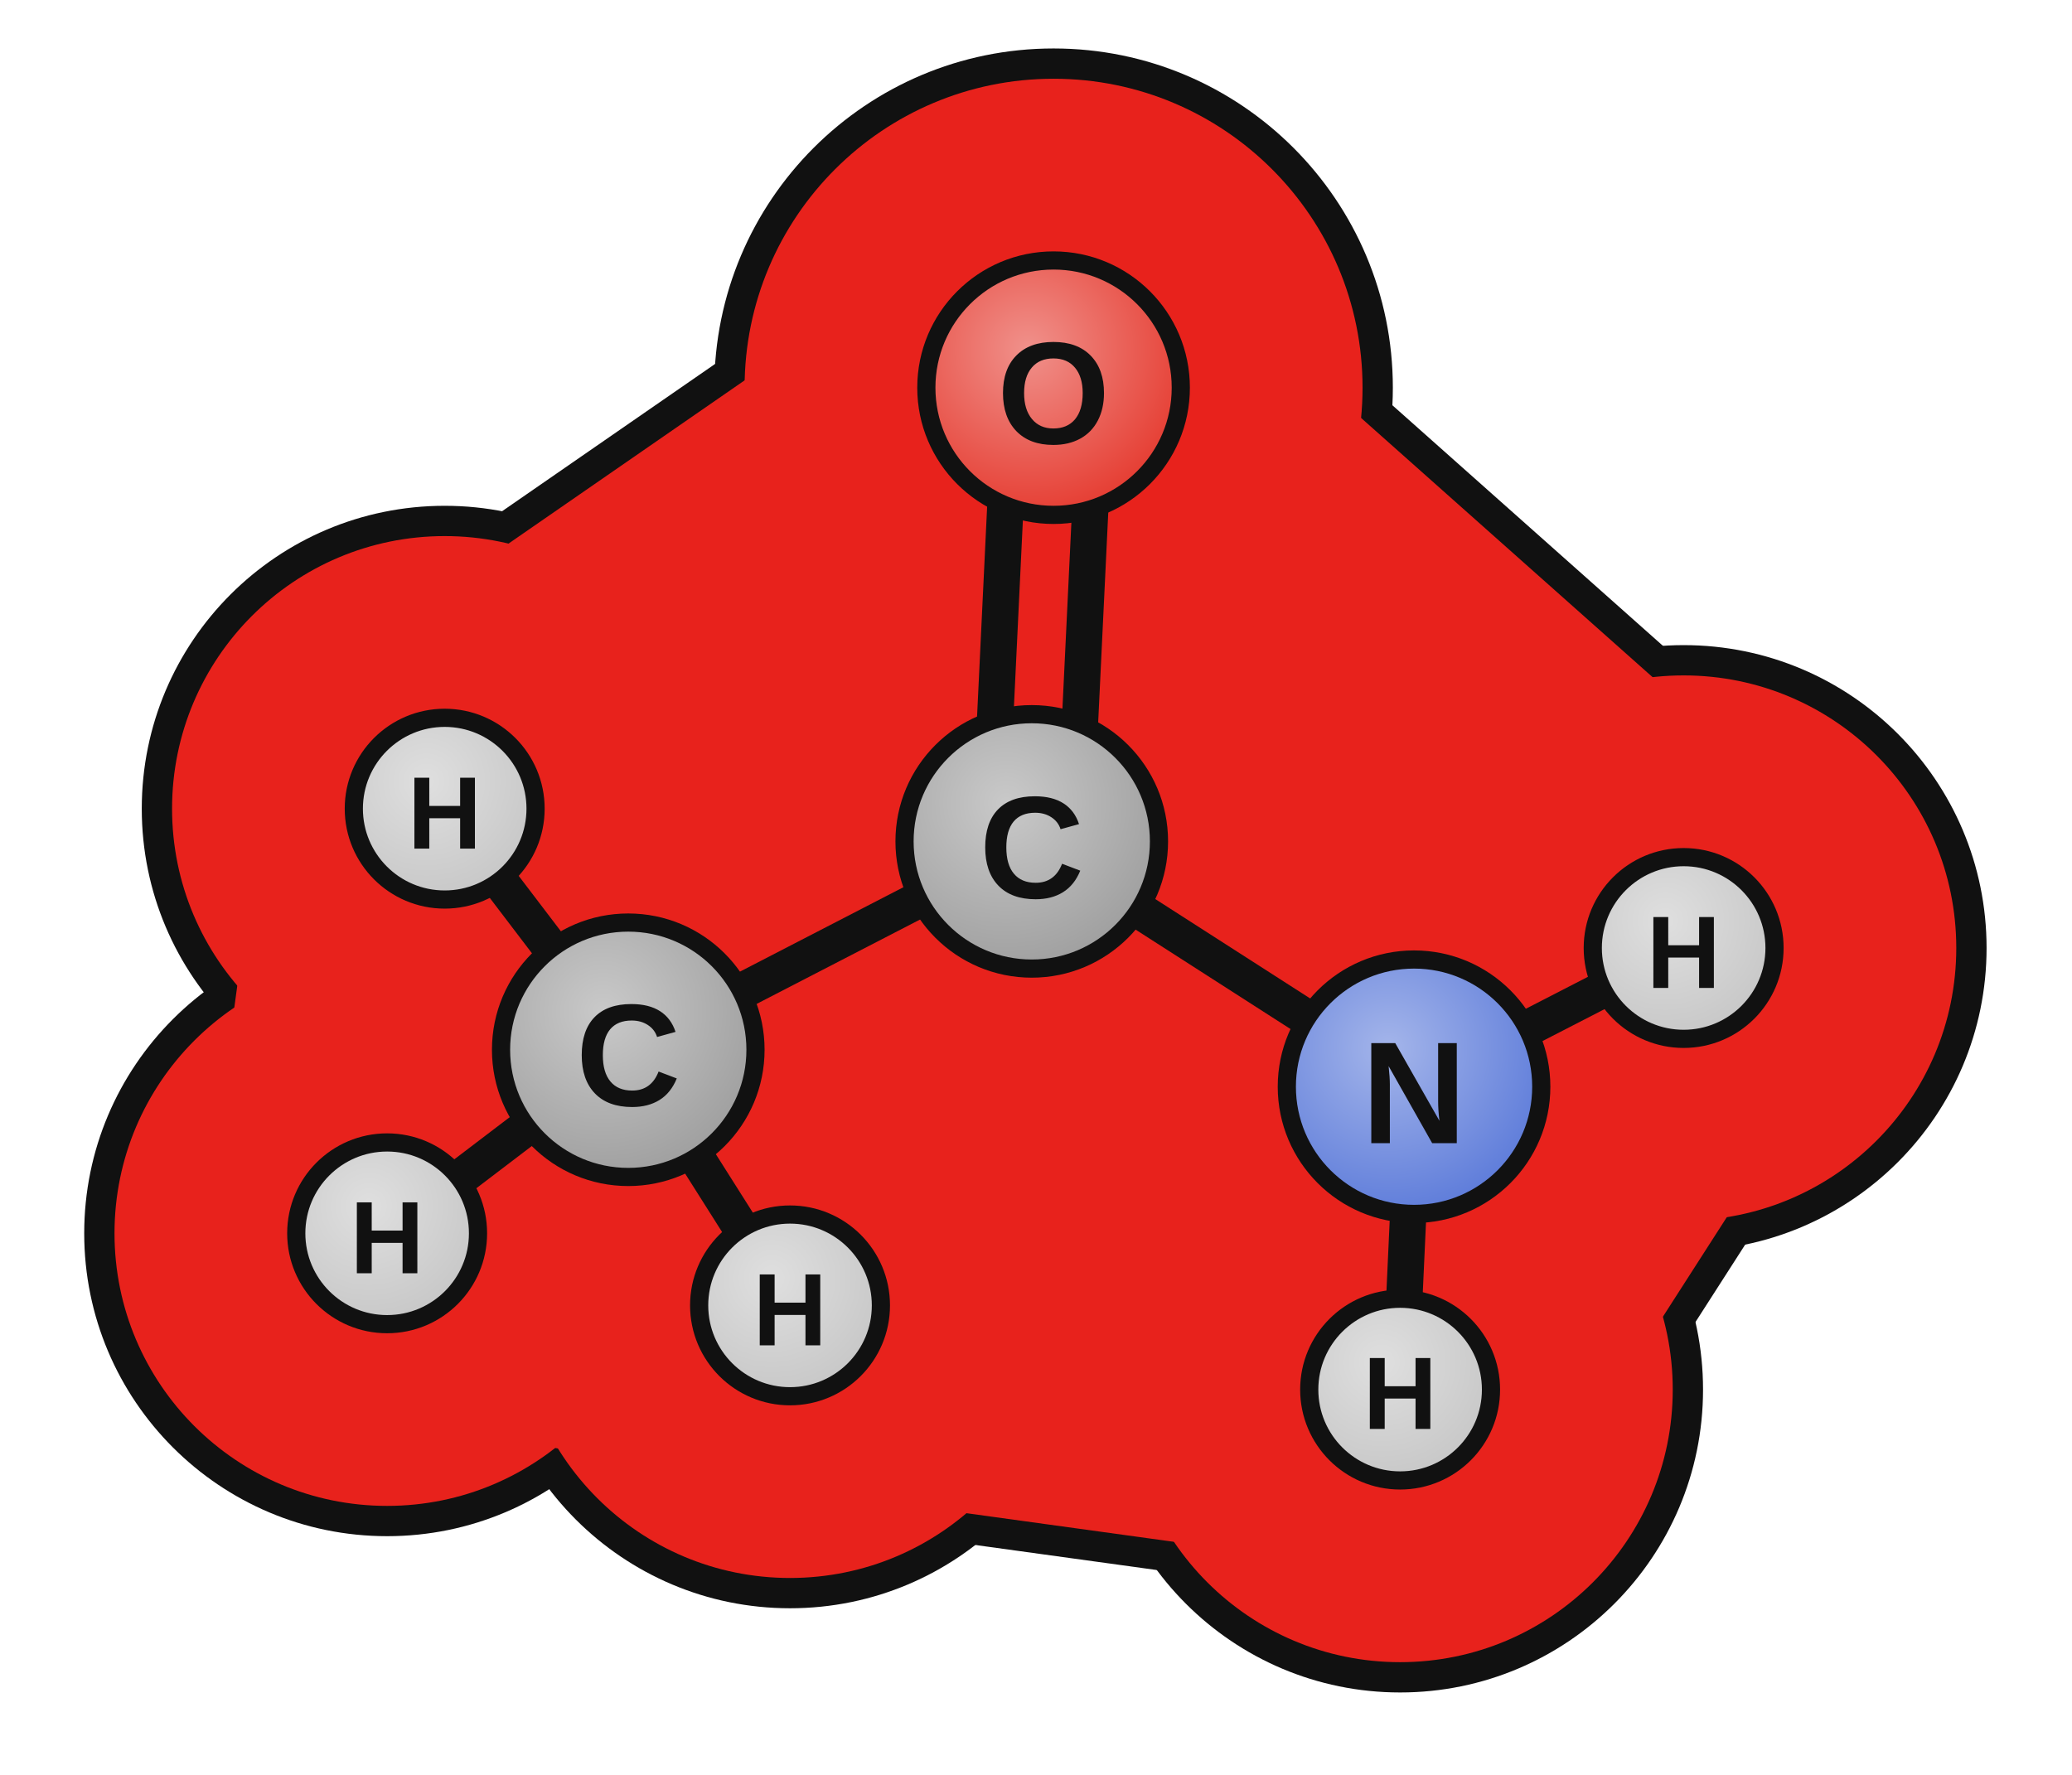
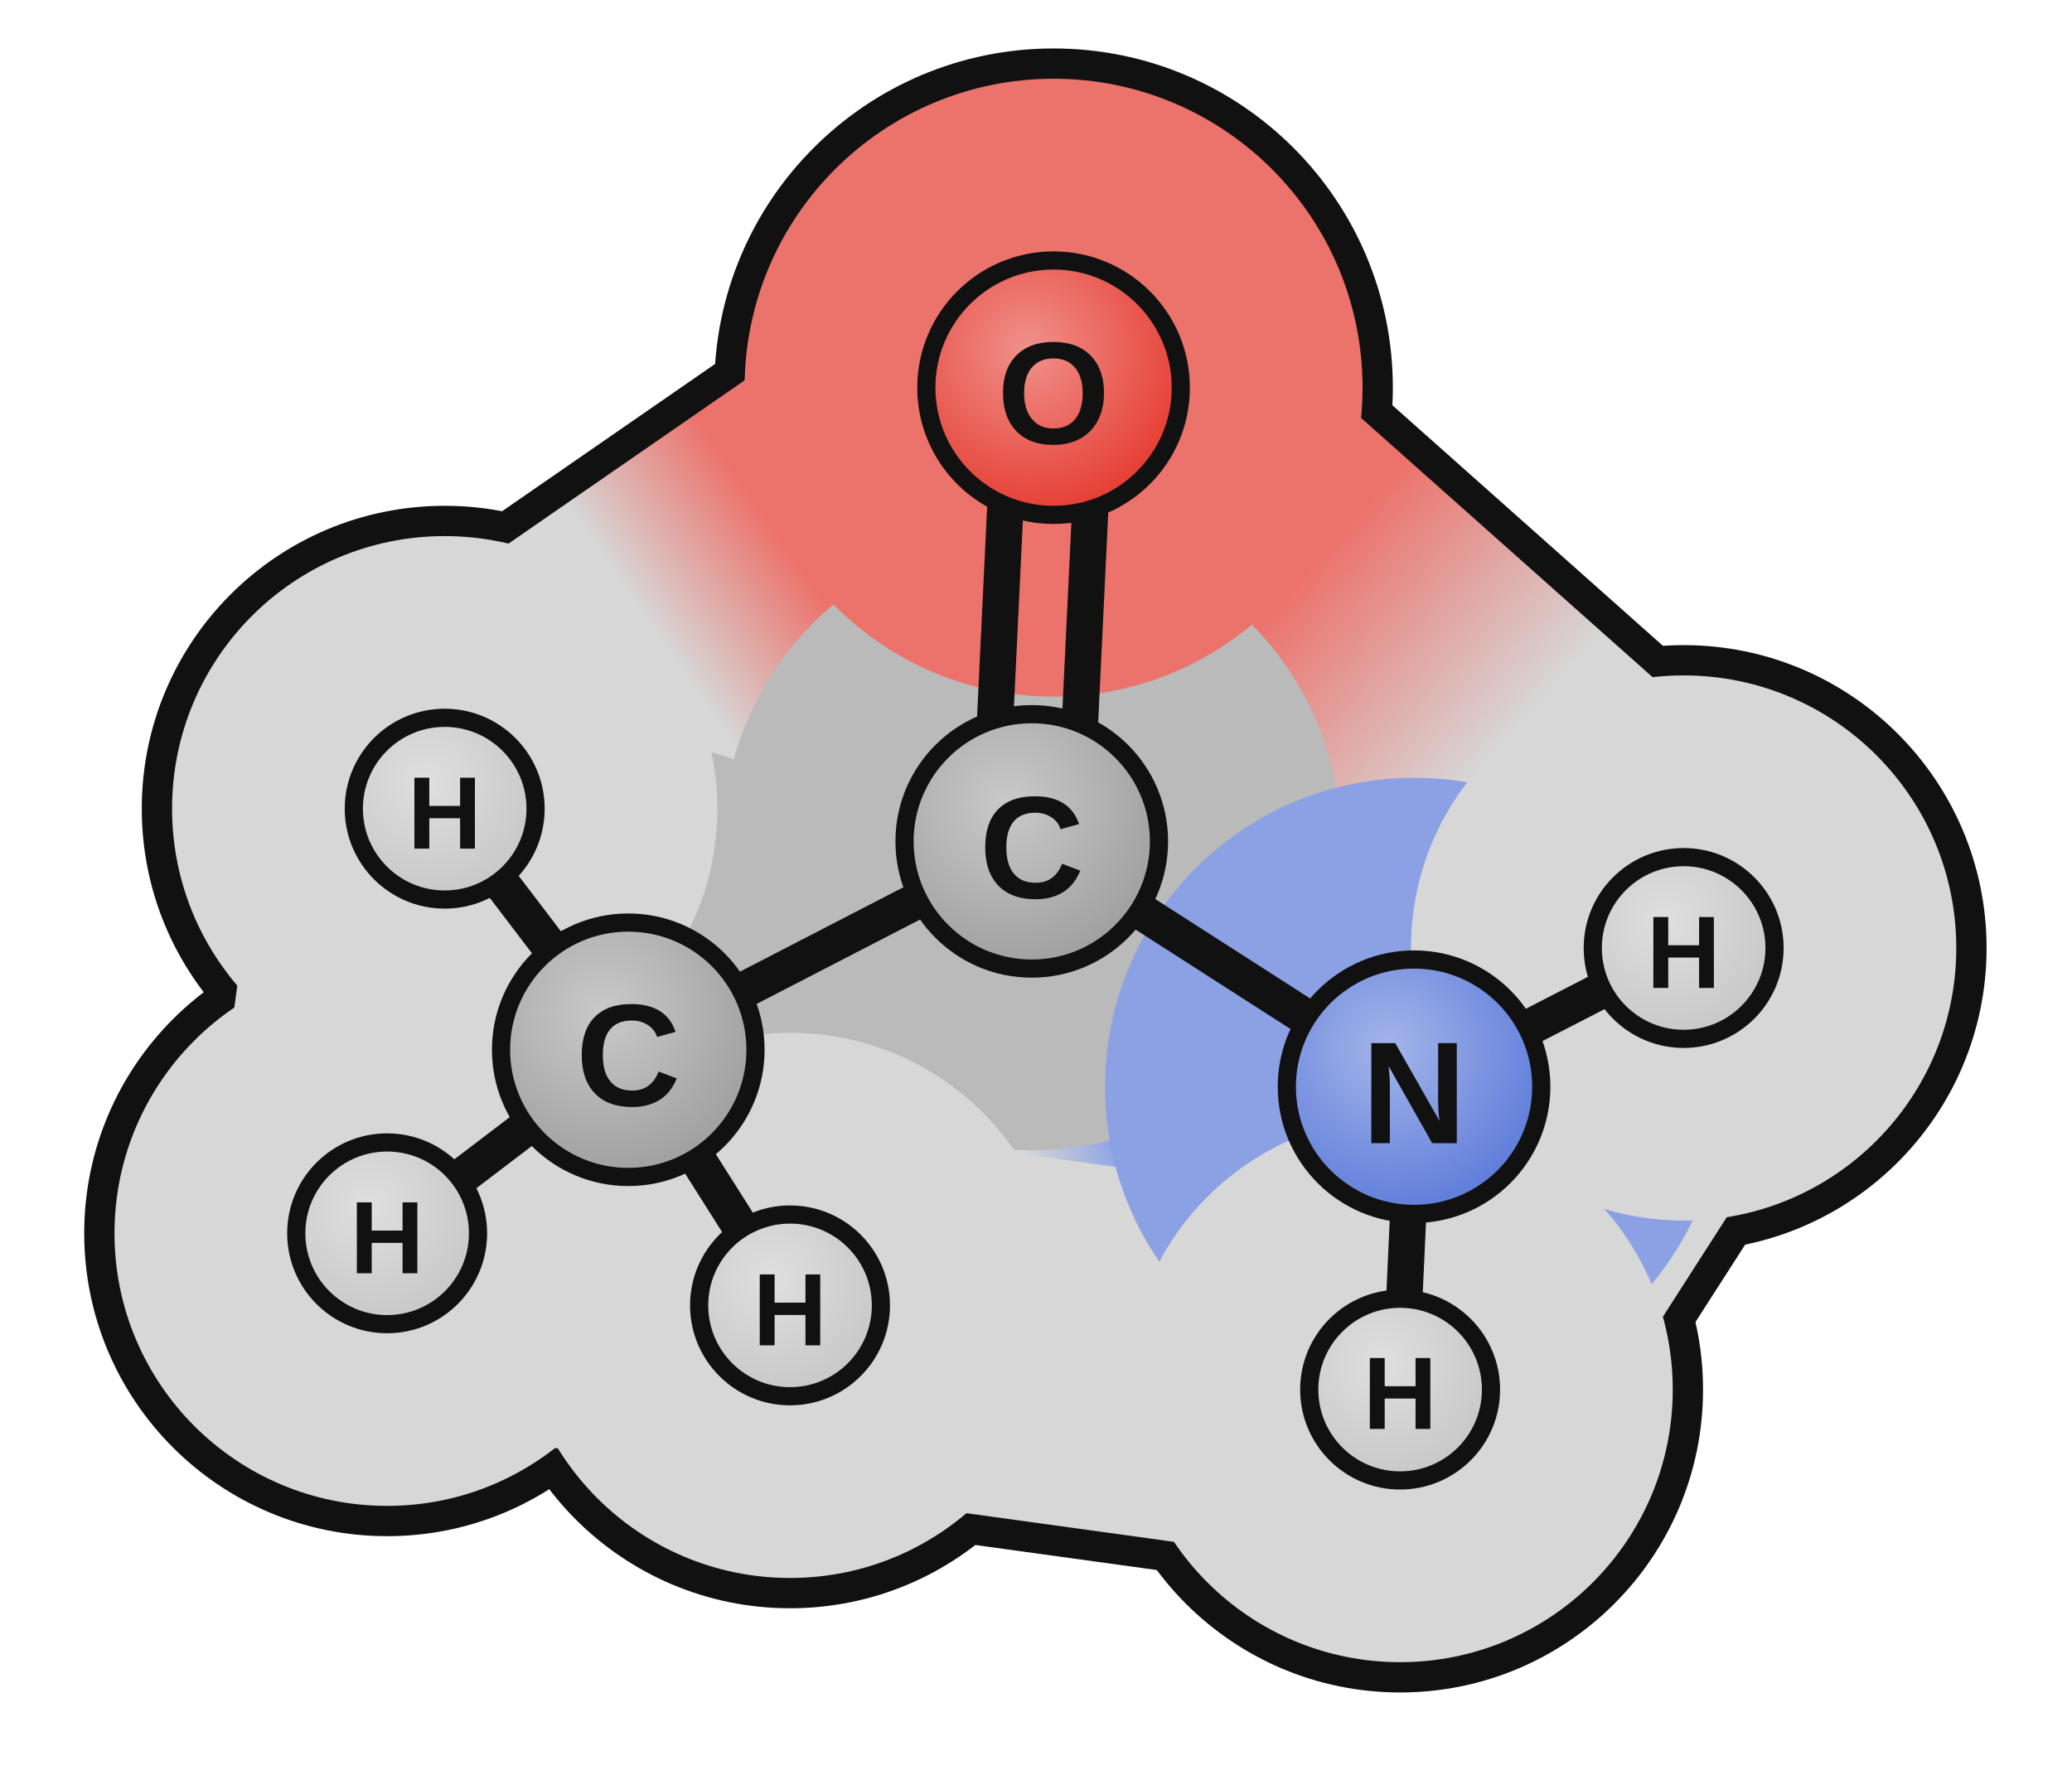
<svg xmlns="http://www.w3.org/2000/svg" viewBox="-162 -166 342 293" width="342" height="293">
  <defs>
    <radialGradient id="gC" cx="40%" cy="35%" r="70%">
      <stop offset="0" stop-color="#c9c9c9" />
      <stop offset="1" stop-color="#9d9d9d" />
    </radialGradient>
    <radialGradient id="gH" cx="40%" cy="35%" r="70%">
      <stop offset="0" stop-color="#dfdfdf" />
      <stop offset="1" stop-color="#c6c6c6" />
    </radialGradient>
    <radialGradient id="gN" cx="40%" cy="35%" r="70%">
      <stop offset="0" stop-color="#a4b5ea" />
      <stop offset="1" stop-color="#5a79d9" />
    </radialGradient>
    <radialGradient id="gO" cx="40%" cy="35%" r="70%">
      <stop offset="0" stop-color="#f0918b" />
      <stop offset="1" stop-color="#e5382d" />
    </radialGradient>
    <radialGradient id="gP" cx="40%" cy="35%" r="70%">
      <stop offset="0" stop-color="#f6c38a" />
      <stop offset="1" stop-color="#f0932b" />
    </radialGradient>
    <radialGradient id="gS" cx="40%" cy="35%" r="70%">
      <stop offset="0" stop-color="#efe499" />
      <stop offset="1" stop-color="#e3cf46" />
    </radialGradient>
    <radialGradient id="gMg" cx="40%" cy="35%" r="70%">
      <stop offset="0" stop-color="#b8e4b8" />
      <stop offset="1" stop-color="#7fcf7f" />
    </radialGradient>
    <radialGradient id="gX" cx="40%" cy="35%" r="70%">
      <stop offset="0" stop-color="#e0e0e0" />
      <stop offset="1" stop-color="#b0b0b0" />
    </radialGradient>
+     <linearGradient id="l0" gradientUnits="userSpaceOnUse" x1="-58.3" y1="7.3" x2="8.3" y2="-27.1">
+       <stop offset="0.45" stop-color="#bababa" />
+       <stop offset="0.55" stop-color="#bababa" />
+     </linearGradient>
+     <linearGradient id="l1" gradientUnits="userSpaceOnUse" x1="-58.3" y1="7.3" x2="71.4" y2="13.4">
+       <stop offset="0.39" stop-color="#bababa" />
+       <stop offset="0.61" stop-color="#8ba1e4" />
+     </linearGradient>
+     <linearGradient id="l2" gradientUnits="userSpaceOnUse" x1="-58.3" y1="7.3" x2="11.9" y2="-102.0">
+       <stop offset="0.39" stop-color="#bababa" />
+       <stop offset="0.61" stop-color="#ec736c" />
+     </linearGradient>
+     <linearGradient id="l3" gradientUnits="userSpaceOnUse" x1="-58.3" y1="7.3" x2="-31.6" y2="49.5">
+       <stop offset="0.45" stop-color="#bababa" />
+       <stop offset="0.55" stop-color="#d7d7d7" />
+     </linearGradient>
+     <linearGradient id="l4" gradientUnits="userSpaceOnUse" x1="-58.3" y1="7.3" x2="-88.6" y2="-32.5">
+       <stop offset="0.45" stop-color="#bababa" />
+       <stop offset="0.55" stop-color="#d7d7d7" />
+     </linearGradient>
+     <linearGradient id="l5" gradientUnits="userSpaceOnUse" x1="-58.3" y1="7.3" x2="-98.1" y2="37.6">
+       <stop offset="0.45" stop-color="#bababa" />
+       <stop offset="0.55" stop-color="#d7d7d7" />
+     </linearGradient>
+     <linearGradient id="l6" gradientUnits="userSpaceOnUse" x1="-58.3" y1="7.3" x2="69.1" y2="63.4">
+       <stop offset="0.37" stop-color="#bababa" />
+       <stop offset="0.68" stop-color="#d7d7d7" />
+     </linearGradient>
+     <linearGradient id="l7" gradientUnits="userSpaceOnUse" x1="8.3" y1="-27.1" x2="71.4" y2="13.4">
+       <stop offset="0.45" stop-color="#bababa" />
+       <stop offset="0.55" stop-color="#8ba1e4" />
+     </linearGradient>
+     <linearGradient id="l8" gradientUnits="userSpaceOnUse" x1="8.3" y1="-27.1" x2="11.9" y2="-102.0">
+       <stop offset="0.45" stop-color="#bababa" />
+       <stop offset="0.55" stop-color="#ec736c" />
+     </linearGradient>
+     <linearGradient id="l9" gradientUnits="userSpaceOnUse" x1="8.3" y1="-27.1" x2="-31.6" y2="49.5">
+       <stop offset="0.45" stop-color="#bababa" />
+       <stop offset="0.55" stop-color="#d7d7d7" />
+     </linearGradient>
+     <linearGradient id="l10" gradientUnits="userSpaceOnUse" x1="8.3" y1="-27.1" x2="-88.6" y2="-32.5">
+       <stop offset="0.45" stop-color="#bababa" />
+       <stop offset="0.55" stop-color="#d7d7d7" />
+     </linearGradient>
+     <linearGradient id="l11" gradientUnits="userSpaceOnUse" x1="8.3" y1="-27.1" x2="-98.1" y2="37.6">
+       <stop offset="0.41" stop-color="#bababa" />
+       <stop offset="0.64" stop-color="#d7d7d7" />
+     </linearGradient>
+     <linearGradient id="l12" gradientUnits="userSpaceOnUse" x1="8.3" y1="-27.1" x2="115.9" y2="-9.5">
+       <stop offset="0.45" stop-color="#bababa" />
+       <stop offset="0.59" stop-color="#d7d7d7" />
+     </linearGradient>
+     <linearGradient id="l13" gradientUnits="userSpaceOnUse" x1="8.3" y1="-27.1" x2="69.1" y2="63.4">
+       <stop offset="0.45" stop-color="#bababa" />
+       <stop offset="0.59" stop-color="#d7d7d7" />
+     </linearGradient>
+     <linearGradient id="l14" gradientUnits="userSpaceOnUse" x1="71.4" y1="13.4" x2="11.9" y2="-102.0">
+       <stop offset="0.39" stop-color="#8ba1e4" />
+       <stop offset="0.61" stop-color="#ec736c" />
+     </linearGradient>
+     <linearGradient id="l15" gradientUnits="userSpaceOnUse" x1="71.4" y1="13.4" x2="-31.6" y2="49.5">
+       <stop offset="0.45" stop-color="#8ba1e4" />
+       <stop offset="0.59" stop-color="#d7d7d7" />
+     </linearGradient>
+     <linearGradient id="l16" gradientUnits="userSpaceOnUse" x1="71.4" y1="13.4" x2="115.9" y2="-9.5">
+       <stop offset="0.45" stop-color="#8ba1e4" />
+       <stop offset="0.55" stop-color="#d7d7d7" />
+     </linearGradient>
+     <linearGradient id="l17" gradientUnits="userSpaceOnUse" x1="71.4" y1="13.4" x2="69.1" y2="63.4">
+       <stop offset="0.45" stop-color="#8ba1e4" />
+       <stop offset="0.55" stop-color="#d7d7d7" />
+     </linearGradient>
+     <linearGradient id="l18" gradientUnits="userSpaceOnUse" x1="11.9" y1="-102.0" x2="-88.6" y2="-32.5">
+       <stop offset="0.42" stop-color="#ec736c" />
+       <stop offset="0.63" stop-color="#d7d7d7" />
+     </linearGradient>
+     <linearGradient id="l19" gradientUnits="userSpaceOnUse" x1="11.9" y1="-102.0" x2="115.9" y2="-9.5">
+       <stop offset="0.37" stop-color="#ec736c" />
+       <stop offset="0.68" stop-color="#d7d7d7" />
+     </linearGradient>
+     <linearGradient id="l20" gradientUnits="userSpaceOnUse" x1="-31.6" y1="49.5" x2="-88.6" y2="-32.5">
+       <stop offset="0.45" stop-color="#d7d7d7" />
+       <stop offset="0.55" stop-color="#d7d7d7" />
+     </linearGradient>
+     <linearGradient id="l21" gradientUnits="userSpaceOnUse" x1="-31.6" y1="49.5" x2="-98.1" y2="37.6">
+       <stop offset="0.45" stop-color="#d7d7d7" />
+       <stop offset="0.55" stop-color="#d7d7d7" />
+     </linearGradient>
+     <linearGradient id="l22" gradientUnits="userSpaceOnUse" x1="-31.6" y1="49.5" x2="69.1" y2="63.4">
+       <stop offset="0.44" stop-color="#d7d7d7" />
+       <stop offset="0.56" stop-color="#d7d7d7" />
+     </linearGradient>
+     <linearGradient id="l23" gradientUnits="userSpaceOnUse" x1="-88.6" y1="-32.5" x2="-98.1" y2="37.6">
+       <stop offset="0.45" stop-color="#d7d7d7" />
+       <stop offset="0.55" stop-color="#d7d7d7" />
+     </linearGradient>
+     <linearGradient id="l24" gradientUnits="userSpaceOnUse" x1="115.9" y1="-9.5" x2="69.1" y2="63.4">
+       <stop offset="0.45" stop-color="#d7d7d7" />
+       <stop offset="0.55" stop-color="#d7d7d7" />
+     </linearGradient>
+     <linearGradient id="l25" gradientUnits="userSpaceOnUse" x1="-58.3" y1="7.3" x2="8.3" y2="-27.1">
+       <stop offset="0.45" stop-color="#bababa" />
+       <stop offset="0.55" stop-color="#bababa" />
+     </linearGradient>
+     <linearGradient id="l26" gradientUnits="userSpaceOnUse" x1="8.3" y1="-27.1" x2="71.4" y2="13.4">
+       <stop offset="0.45" stop-color="#bababa" />
+       <stop offset="0.55" stop-color="#8ba1e4" />
+     </linearGradient>
+     <linearGradient id="l27" gradientUnits="userSpaceOnUse" x1="8.3" y1="-27.1" x2="11.9" y2="-102.0">
+       <stop offset="0.45" stop-color="#bababa" />
+       <stop offset="0.55" stop-color="#ec736c" />
+     </linearGradient>
+     <linearGradient id="l28" gradientUnits="userSpaceOnUse" x1="-58.3" y1="7.3" x2="-31.6" y2="49.5">
+       <stop offset="0.45" stop-color="#bababa" />
+       <stop offset="0.55" stop-color="#d7d7d7" />
+     </linearGradient>
+     <linearGradient id="l29" gradientUnits="userSpaceOnUse" x1="-58.3" y1="7.3" x2="-88.6" y2="-32.5">
+       <stop offset="0.45" stop-color="#bababa" />
+       <stop offset="0.55" stop-color="#d7d7d7" />
+     </linearGradient>
+     <linearGradient id="l30" gradientUnits="userSpaceOnUse" x1="-58.3" y1="7.3" x2="-98.1" y2="37.6">
+       <stop offset="0.45" stop-color="#bababa" />
+       <stop offset="0.55" stop-color="#d7d7d7" />
+     </linearGradient>
+     <linearGradient id="l31" gradientUnits="userSpaceOnUse" x1="71.4" y1="13.4" x2="115.9" y2="-9.5">
+       <stop offset="0.45" stop-color="#8ba1e4" />
+       <stop offset="0.55" stop-color="#d7d7d7" />
+     </linearGradient>
+     <linearGradient id="l32" gradientUnits="userSpaceOnUse" x1="71.4" y1="13.4" x2="69.1" y2="63.4">
+       <stop offset="0.45" stop-color="#8ba1e4" />
+       <stop offset="0.55" stop-color="#d7d7d7" />
+     </linearGradient>
  </defs>
  <g fill="#111" stroke="#111" stroke-linecap="round" stroke-linejoin="round">
    <line x1="-58.3" y1="7.3" x2="8.3" y2="-27.1" stroke-width="70.0" />
    <line x1="8.3" y1="-27.1" x2="71.4" y2="13.4" stroke-width="70.0" />
    <line x1="8.3" y1="-27.1" x2="11.9" y2="-102.0" stroke-width="70.0" />
    <line x1="-58.3" y1="7.3" x2="-31.6" y2="49.5" stroke-width="70.0" />
    <line x1="-58.3" y1="7.3" x2="-88.6" y2="-32.5" stroke-width="70.0" />
    <line x1="-58.3" y1="7.3" x2="-98.1" y2="37.6" stroke-width="70.0" />
    <line x1="71.4" y1="13.4" x2="115.9" y2="-9.5" stroke-width="70.0" />
    <line x1="71.4" y1="13.4" x2="69.1" y2="63.4" stroke-width="70.0" />
    <line x1="-58.3" y1="7.3" x2="8.3" y2="-27.1" stroke-width="70.0" />
    <line x1="-58.3" y1="7.3" x2="71.4" y2="13.4" stroke-width="70.0" />
    <line x1="-58.3" y1="7.3" x2="11.9" y2="-102.0" stroke-width="70.0" />
    <line x1="-58.3" y1="7.3" x2="-31.6" y2="49.5" stroke-width="70.0" />
    <line x1="-58.3" y1="7.3" x2="-88.6" y2="-32.5" stroke-width="70.0" />
    <line x1="-58.3" y1="7.3" x2="-98.1" y2="37.6" stroke-width="70.0" />
    <line x1="-58.3" y1="7.3" x2="69.1" y2="63.4" stroke-width="70.0" />
    <line x1="8.3" y1="-27.1" x2="71.4" y2="13.4" stroke-width="70.0" />
    <line x1="8.3" y1="-27.1" x2="11.9" y2="-102.0" stroke-width="70.0" />
    <line x1="8.3" y1="-27.1" x2="-31.6" y2="49.5" stroke-width="70.0" />
    <line x1="8.3" y1="-27.1" x2="-88.6" y2="-32.5" stroke-width="70.0" />
    <line x1="8.3" y1="-27.1" x2="-98.1" y2="37.6" stroke-width="70.0" />
    <line x1="8.3" y1="-27.1" x2="115.9" y2="-9.5" stroke-width="70.0" />
    <line x1="8.3" y1="-27.1" x2="69.1" y2="63.4" stroke-width="70.0" />
    <line x1="71.4" y1="13.4" x2="11.9" y2="-102.0" stroke-width="70.0" />
    <line x1="71.4" y1="13.4" x2="-31.6" y2="49.5" stroke-width="70.0" />
    <line x1="71.4" y1="13.4" x2="115.9" y2="-9.5" stroke-width="70.0" />
    <line x1="71.4" y1="13.4" x2="69.1" y2="63.4" stroke-width="70.0" />
    <line x1="11.9" y1="-102.0" x2="-88.6" y2="-32.5" stroke-width="70.0" />
    <line x1="11.9" y1="-102.0" x2="115.9" y2="-9.5" stroke-width="70.0" />
    <line x1="-31.6" y1="49.5" x2="-88.6" y2="-32.5" stroke-width="70.0" />
    <line x1="-31.6" y1="49.5" x2="-98.1" y2="37.6" stroke-width="70.0" />
    <line x1="-31.6" y1="49.5" x2="69.1" y2="63.4" stroke-width="70.0" />
    <line x1="-88.6" y1="-32.5" x2="-98.1" y2="37.6" stroke-width="70.0" />
    <line x1="115.9" y1="-9.5" x2="69.1" y2="63.4" stroke-width="70.0" />
    <circle cx="-58.3" cy="7.3" r="56.0" stroke="none" />
    <circle cx="8.3" cy="-27.1" r="56.0" stroke="none" />
    <circle cx="71.4" cy="13.4" r="56.0" stroke="none" />
    <circle cx="11.9" cy="-102.0" r="56.0" stroke="none" />
    <circle cx="-31.6" cy="49.5" r="50.0" stroke="none" />
    <circle cx="-88.6" cy="-32.5" r="50.0" stroke="none" />
    <circle cx="-98.1" cy="37.6" r="50.0" stroke="none" />
    <circle cx="115.9" cy="-9.5" r="50.0" stroke="none" />
    <circle cx="69.1" cy="63.4" r="50.0" stroke="none" />
  </g>
-   <g fill="#e8221c" stroke="#e8221c" stroke-linecap="round" stroke-linejoin="round">
-     <line x1="-58.3" y1="7.3" x2="8.3" y2="-27.1" stroke-width="60.0" />
-     <line x1="8.3" y1="-27.1" x2="71.4" y2="13.4" stroke-width="60.0" />
-     <line x1="8.3" y1="-27.1" x2="11.9" y2="-102.0" stroke-width="60.0" />
-     <line x1="-58.3" y1="7.3" x2="-31.6" y2="49.5" stroke-width="60.0" />
-     <line x1="-58.3" y1="7.3" x2="-88.6" y2="-32.5" stroke-width="60.0" />
-     <line x1="-58.3" y1="7.3" x2="-98.1" y2="37.6" stroke-width="60.0" />
-     <line x1="71.4" y1="13.4" x2="115.9" y2="-9.5" stroke-width="60.0" />
-     <line x1="71.4" y1="13.4" x2="69.1" y2="63.4" stroke-width="60.0" />
-     <line x1="-58.3" y1="7.3" x2="8.3" y2="-27.1" stroke-width="60.0" />
-     <line x1="-58.3" y1="7.3" x2="71.4" y2="13.4" stroke-width="60.0" />
-     <line x1="-58.3" y1="7.3" x2="11.9" y2="-102.0" stroke-width="60.0" />
-     <line x1="-58.3" y1="7.3" x2="-31.6" y2="49.5" stroke-width="60.0" />
-     <line x1="-58.3" y1="7.3" x2="-88.6" y2="-32.5" stroke-width="60.0" />
-     <line x1="-58.3" y1="7.3" x2="-98.1" y2="37.6" stroke-width="60.0" />
-     <line x1="-58.3" y1="7.3" x2="69.1" y2="63.4" stroke-width="60.0" />
-     <line x1="8.3" y1="-27.1" x2="71.4" y2="13.4" stroke-width="60.0" />
-     <line x1="8.3" y1="-27.1" x2="11.9" y2="-102.0" stroke-width="60.0" />
-     <line x1="8.3" y1="-27.1" x2="-31.6" y2="49.5" stroke-width="60.0" />
-     <line x1="8.3" y1="-27.1" x2="-88.6" y2="-32.5" stroke-width="60.0" />
-     <line x1="8.3" y1="-27.1" x2="-98.1" y2="37.6" stroke-width="60.0" />
-     <line x1="8.3" y1="-27.1" x2="115.9" y2="-9.5" stroke-width="60.0" />
-     <line x1="8.3" y1="-27.1" x2="69.1" y2="63.4" stroke-width="60.0" />
-     <line x1="71.4" y1="13.4" x2="11.9" y2="-102.0" stroke-width="60.0" />
-     <line x1="71.4" y1="13.4" x2="-31.6" y2="49.5" stroke-width="60.0" />
-     <line x1="71.4" y1="13.4" x2="115.9" y2="-9.5" stroke-width="60.0" />
-     <line x1="71.4" y1="13.4" x2="69.1" y2="63.4" stroke-width="60.0" />
-     <line x1="11.9" y1="-102.0" x2="-88.6" y2="-32.5" stroke-width="60.0" />
-     <line x1="11.9" y1="-102.0" x2="115.9" y2="-9.5" stroke-width="60.0" />
-     <line x1="-31.6" y1="49.5" x2="-88.6" y2="-32.5" stroke-width="60.0" />
-     <line x1="-31.6" y1="49.5" x2="-98.1" y2="37.6" stroke-width="60.0" />
-     <line x1="-31.6" y1="49.5" x2="69.1" y2="63.4" stroke-width="60.0" />
-     <line x1="-88.6" y1="-32.5" x2="-98.1" y2="37.6" stroke-width="60.0" />
-     <line x1="115.9" y1="-9.5" x2="69.1" y2="63.4" stroke-width="60.0" />
-     <circle cx="-58.3" cy="7.3" r="51.0" stroke="none" />
-     <circle cx="8.3" cy="-27.1" r="51.0" stroke="none" />
-     <circle cx="71.4" cy="13.4" r="51.0" stroke="none" />
-     <circle cx="11.9" cy="-102.0" r="51.0" stroke="none" />
-     <circle cx="-31.6" cy="49.5" r="45.0" stroke="none" />
-     <circle cx="-88.6" cy="-32.5" r="45.0" stroke="none" />
-     <circle cx="-98.1" cy="37.6" r="45.0" stroke="none" />
-     <circle cx="115.9" cy="-9.5" r="45.0" stroke="none" />
-     <circle cx="69.1" cy="63.4" r="45.0" stroke="none" />
+   <g stroke-linejoin="round">
+     <line x1="-58.3" y1="7.3" x2="8.3" y2="-27.1" stroke="url(#l0)" stroke-width="60.0" stroke-linecap="round" />
+     <line x1="-58.3" y1="7.3" x2="71.4" y2="13.4" stroke="url(#l1)" stroke-width="60.0" stroke-linecap="round" />
+     <line x1="-58.3" y1="7.3" x2="11.9" y2="-102.0" stroke="url(#l2)" stroke-width="60.0" stroke-linecap="round" />
+     <line x1="-58.3" y1="7.3" x2="-31.6" y2="49.5" stroke="url(#l3)" stroke-width="60.0" stroke-linecap="round" />
+     <line x1="-58.3" y1="7.3" x2="-88.6" y2="-32.5" stroke="url(#l4)" stroke-width="60.0" stroke-linecap="round" />
+     <line x1="-58.3" y1="7.3" x2="-98.1" y2="37.6" stroke="url(#l5)" stroke-width="60.0" stroke-linecap="round" />
+     <line x1="-58.3" y1="7.3" x2="69.1" y2="63.4" stroke="url(#l6)" stroke-width="60.0" stroke-linecap="round" />
+     <line x1="8.3" y1="-27.1" x2="71.4" y2="13.4" stroke="url(#l7)" stroke-width="60.0" stroke-linecap="round" />
+     <line x1="8.3" y1="-27.1" x2="11.9" y2="-102.0" stroke="url(#l8)" stroke-width="60.0" stroke-linecap="round" />
+     <line x1="8.3" y1="-27.1" x2="-31.6" y2="49.5" stroke="url(#l9)" stroke-width="60.0" stroke-linecap="round" />
+     <line x1="8.3" y1="-27.1" x2="-88.6" y2="-32.5" stroke="url(#l10)" stroke-width="60.0" stroke-linecap="round" />
+     <line x1="8.3" y1="-27.1" x2="-98.1" y2="37.6" stroke="url(#l11)" stroke-width="60.0" stroke-linecap="round" />
+     <line x1="8.3" y1="-27.1" x2="115.9" y2="-9.5" stroke="url(#l12)" stroke-width="60.0" stroke-linecap="round" />
+     <line x1="8.3" y1="-27.1" x2="69.1" y2="63.4" stroke="url(#l13)" stroke-width="60.0" stroke-linecap="round" />
+     <line x1="71.4" y1="13.4" x2="11.9" y2="-102.0" stroke="url(#l14)" stroke-width="60.0" stroke-linecap="round" />
+     <line x1="71.4" y1="13.4" x2="-31.6" y2="49.5" stroke="url(#l15)" stroke-width="60.0" stroke-linecap="round" />
+     <line x1="71.4" y1="13.4" x2="115.9" y2="-9.5" stroke="url(#l16)" stroke-width="60.0" stroke-linecap="round" />
+     <line x1="71.4" y1="13.4" x2="69.1" y2="63.4" stroke="url(#l17)" stroke-width="60.0" stroke-linecap="round" />
+     <line x1="11.9" y1="-102.0" x2="-88.6" y2="-32.5" stroke="url(#l18)" stroke-width="60.0" stroke-linecap="round" />
+     <line x1="11.9" y1="-102.0" x2="115.9" y2="-9.5" stroke="url(#l19)" stroke-width="60.0" stroke-linecap="round" />
+     <line x1="-31.6" y1="49.5" x2="-88.6" y2="-32.5" stroke="url(#l20)" stroke-width="60.0" stroke-linecap="round" />
+     <line x1="-31.6" y1="49.5" x2="-98.1" y2="37.6" stroke="url(#l21)" stroke-width="60.0" stroke-linecap="round" />
+     <line x1="-31.6" y1="49.5" x2="69.1" y2="63.4" stroke="url(#l22)" stroke-width="60.0" stroke-linecap="round" />
+     <line x1="-88.6" y1="-32.5" x2="-98.1" y2="37.6" stroke="url(#l23)" stroke-width="60.0" stroke-linecap="round" />
+     <line x1="115.9" y1="-9.5" x2="69.1" y2="63.4" stroke="url(#l24)" stroke-width="60.0" stroke-linecap="round" />
+     <line x1="-58.3" y1="7.3" x2="8.3" y2="-27.1" stroke="url(#l25)" stroke-width="60.0" stroke-linecap="round" />
+     <line x1="8.3" y1="-27.1" x2="71.4" y2="13.4" stroke="url(#l26)" stroke-width="60.0" stroke-linecap="round" />
+     <line x1="8.3" y1="-27.1" x2="11.9" y2="-102.0" stroke="url(#l27)" stroke-width="60.0" stroke-linecap="round" />
+     <line x1="-58.3" y1="7.3" x2="-31.6" y2="49.5" stroke="url(#l28)" stroke-width="60.0" stroke-linecap="round" />
+     <line x1="-58.3" y1="7.3" x2="-88.6" y2="-32.5" stroke="url(#l29)" stroke-width="60.0" stroke-linecap="round" />
+     <line x1="-58.3" y1="7.3" x2="-98.1" y2="37.6" stroke="url(#l30)" stroke-width="60.0" stroke-linecap="round" />
+     <line x1="71.4" y1="13.4" x2="115.9" y2="-9.5" stroke="url(#l31)" stroke-width="60.0" stroke-linecap="round" />
+     <line x1="71.4" y1="13.4" x2="69.1" y2="63.4" stroke="url(#l32)" stroke-width="60.0" stroke-linecap="round" />
+     <circle cx="-58.3" cy="7.3" r="51.0" fill="#bababa" stroke="none" />
+     <circle cx="8.3" cy="-27.1" r="51.0" fill="#bababa" stroke="none" />
+     <circle cx="71.4" cy="13.4" r="51.0" fill="#8ba1e4" stroke="none" />
+     <circle cx="11.9" cy="-102.0" r="51.0" fill="#ec736c" stroke="none" />
+     <circle cx="-31.6" cy="49.5" r="45.0" fill="#d7d7d7" stroke="none" />
+     <circle cx="-88.6" cy="-32.5" r="45.0" fill="#d7d7d7" stroke="none" />
+     <circle cx="-98.1" cy="37.6" r="45.0" fill="#d7d7d7" stroke="none" />
+     <circle cx="115.9" cy="-9.5" r="45.0" fill="#d7d7d7" stroke="none" />
+     <circle cx="69.1" cy="63.4" r="45.0" fill="#d7d7d7" stroke="none" />
  </g>
  <g stroke="#111" stroke-width="6" stroke-linecap="round">
    <line x1="-58.3" y1="7.3" x2="8.3" y2="-27.1" />
    <line x1="8.3" y1="-27.1" x2="71.4" y2="13.4" />
    <line x1="1.3" y1="-27.4" x2="4.9" y2="-102.4" />
    <line x1="15.3" y1="-26.8" x2="18.9" y2="-101.7" />
    <line x1="-58.3" y1="7.3" x2="-31.6" y2="49.5" />
    <line x1="-58.3" y1="7.3" x2="-88.6" y2="-32.5" />
    <line x1="-58.3" y1="7.3" x2="-98.1" y2="37.6" />
    <line x1="71.4" y1="13.4" x2="115.9" y2="-9.5" />
    <line x1="71.4" y1="13.4" x2="69.1" y2="63.4" />
  </g>
  <circle cx="-58.3" cy="7.3" r="21" fill="url(#gC)" stroke="#111" stroke-width="3" />
  <text x="-58.3" y="8.2" text-anchor="middle" dominant-baseline="central" font-family="Arial, Helvetica, sans-serif" font-weight="bold" font-size="24" fill="#111">C</text>
  <circle cx="8.3" cy="-27.1" r="21" fill="url(#gC)" stroke="#111" stroke-width="3" />
  <text x="8.3" y="-26.1" text-anchor="middle" dominant-baseline="central" font-family="Arial, Helvetica, sans-serif" font-weight="bold" font-size="24" fill="#111">C</text>
  <circle cx="71.4" cy="13.4" r="21" fill="url(#gN)" stroke="#111" stroke-width="3" />
  <text x="71.4" y="14.4" text-anchor="middle" dominant-baseline="central" font-family="Arial, Helvetica, sans-serif" font-weight="bold" font-size="24" fill="#111">N</text>
  <circle cx="11.9" cy="-102.0" r="21" fill="url(#gO)" stroke="#111" stroke-width="3" />
  <text x="11.9" y="-101.1" text-anchor="middle" dominant-baseline="central" font-family="Arial, Helvetica, sans-serif" font-weight="bold" font-size="24" fill="#111">O</text>
  <circle cx="-31.6" cy="49.5" r="15" fill="url(#gH)" stroke="#111" stroke-width="3" />
  <text x="-31.6" y="50.2" text-anchor="middle" dominant-baseline="central" font-family="Arial, Helvetica, sans-serif" font-weight="bold" font-size="17" fill="#111">H</text>
  <circle cx="-88.6" cy="-32.5" r="15" fill="url(#gH)" stroke="#111" stroke-width="3" />
  <text x="-88.6" y="-31.8" text-anchor="middle" dominant-baseline="central" font-family="Arial, Helvetica, sans-serif" font-weight="bold" font-size="17" fill="#111">H</text>
  <circle cx="-98.1" cy="37.6" r="15" fill="url(#gH)" stroke="#111" stroke-width="3" />
  <text x="-98.1" y="38.3" text-anchor="middle" dominant-baseline="central" font-family="Arial, Helvetica, sans-serif" font-weight="bold" font-size="17" fill="#111">H</text>
  <circle cx="115.9" cy="-9.5" r="15" fill="url(#gH)" stroke="#111" stroke-width="3" />
  <text x="115.9" y="-8.8" text-anchor="middle" dominant-baseline="central" font-family="Arial, Helvetica, sans-serif" font-weight="bold" font-size="17" fill="#111">H</text>
  <circle cx="69.1" cy="63.4" r="15" fill="url(#gH)" stroke="#111" stroke-width="3" />
  <text x="69.1" y="64.0" text-anchor="middle" dominant-baseline="central" font-family="Arial, Helvetica, sans-serif" font-weight="bold" font-size="17" fill="#111">H</text>
</svg>
